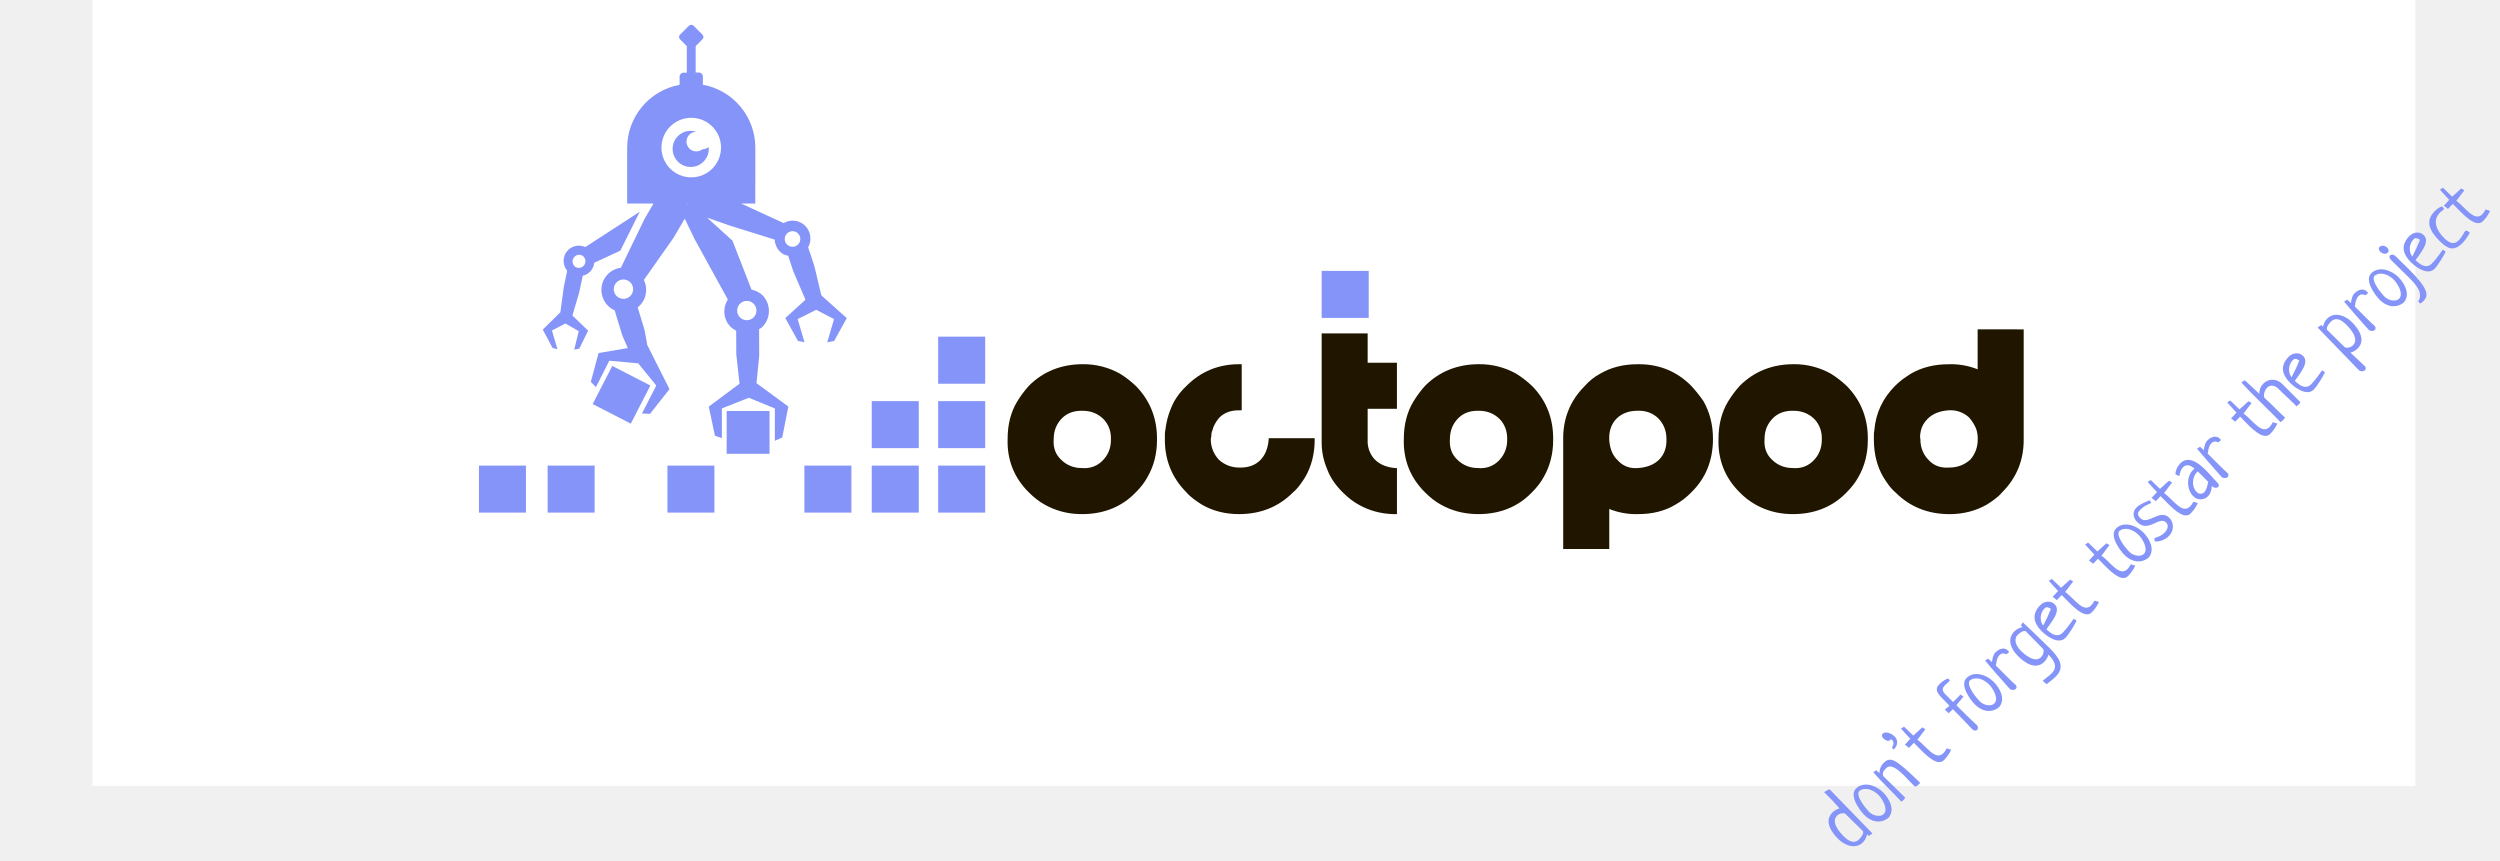
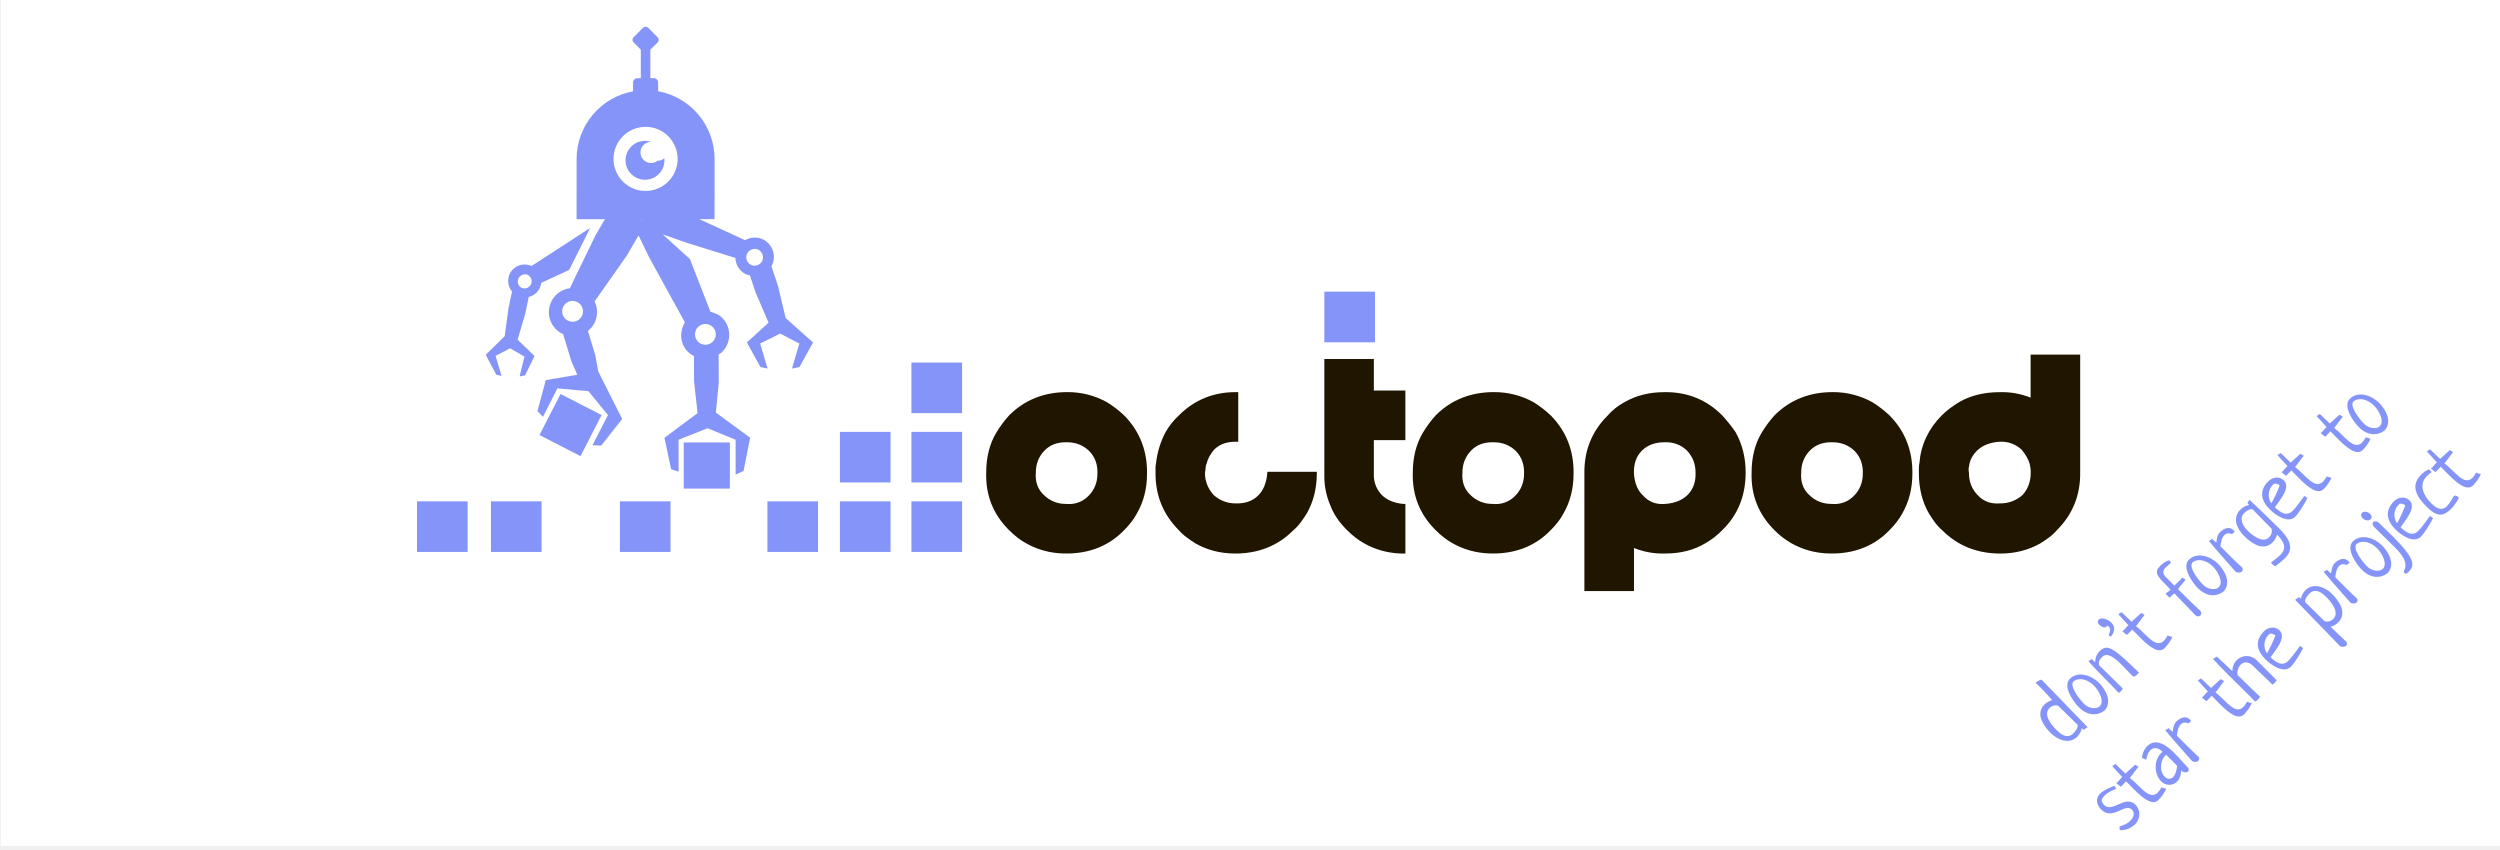
- <svg xmlns="http://www.w3.org/2000/svg" width="159.167" height="54.762" viewBox="-15.887 0 159.167 54.762">
+ <svg xmlns="http://www.w3.org/2000/svg" width="147.833" height="50.262" viewBox="-10.053 0 147.833 50.262">
  <path fill="#FFF" d="M-10-.183h147.892v50.215H-10V-.183z" />
  <path fill="#8594F8" d="M21.214 17.557a.953.953 0 0 0 .734-.828l1.659-.771 1.238-2.479-3.467 2.25a.976.976 0 0 0-1.263.412.98.98 0 0 0 .108 1.095l-.213 1.025-.219 1.618-1.121 1.104.624 1.172.311.076-.353-1.188.858-.447.85.49-.289 1.174.323-.062.562-1.145-1-.965.436-1.483.222-1.048zm-.455-.554a.425.425 0 0 1 .406-.744c.206.114.28.371.169.577a.423.423 0 0 1-.575.167z" />
  <path fill="#8594F8" d="M36.404 18.802l-.447-1.879-.394-1.178.005-.006c.305-.557.1-1.254-.456-1.559a1.127 1.127 0 0 0-1.104.024l-2.715-1.247h.907v-1.384h.003V9.399a4.074 4.074 0 0 0-3.34-4.005v-.516a.256.256 0 0 0-.256-.258h-.203V2.936l.432-.431a.212.212 0 0 0 0-.3l-.562-.564a.214.214 0 0 0-.302 0l-.562.565a.208.208 0 0 0 0 .3l.43.431v1.688h-.201a.257.257 0 0 0-.258.257V5.4a4.077 4.077 0 0 0-3.338 4.004v2.15h-.001v1.406h1.677l-.565.969-1.511 3.115a1.412 1.412 0 0 0-1.065.727 1.43 1.43 0 0 0 .566 1.938c.032.018.065.026.1.041l.486 1.6.354.811-1.863.316-.492 1.832.324.34.853-1.684 1.84.168 1.15 1.412-.912 1.782.513.023 1.24-1.576-1.415-2.809-.172-.957-.437-1.437a1.425 1.425 0 0 0 .392-1.747l1.898-2.697.706-1.206.617 1.282 2.123 3.862c-.326.525-.303 1.215.135 1.695.116.129.255.219.399.295l.007 1.5.206 1.877-1.958 1.455.393 1.855.442.154v-1.893l1.713-.679 1.66.679v2.061l.469-.211.39-1.967-2.029-1.49.174-1.748-.008-1.695c.052-.034.11-.051.158-.094a1.43 1.43 0 0 0 .1-2.016c-.203-.225-.467-.342-.741-.405l-1.214-3.117-1.614-1.464 1.442.504 2.859.891c.022.382.216.746.575.941.091.05.188.065.283.089l.341 1.019.764 1.782-1.283 1.168.804 1.455.418.088-.435-1.48 1.183-.59 1.132.59-.434 1.48.442-.088.802-1.453-1.62-1.451zm-12.057-.096a.617.617 0 1 1-.245-.837c.3.164.408.538.245.837zm6.899.611a.614.614 0 0 1 .87.043.615.615 0 1 1-.87-.043zm-3.372-6.335l-.038-.021h.086l-.048.021zm.248-1.69a1.896 1.896 0 1 1 0-3.792 1.896 1.896 0 0 1 0 3.792zm6.885 4.16a.493.493 0 0 1-.672.198.493.493 0 0 1-.198-.673.498.498 0 0 1 .674-.198c.24.133.326.434.196.673z" />
  <path fill="#8594F8" d="M28.832 9.506a.625.625 0 1 1-.387-1.116 1.14 1.14 0 0 0-.358-.062 1.151 1.151 0 1 0 1.152 1.151c0-.04-.008-.078-.013-.117a.615.615 0 0 1-.394.144zM14.606 29.644h2.992v2.992h-2.992v-2.992zm25.008 0h2.993v2.992h-2.993v-2.992zm-4.288 0h2.993v2.992h-2.993v-2.992zm8.516 0h2.995v2.992h-2.995v-2.992zm-4.228-4.107h2.993v2.994h-2.993v-2.994zm4.228 0h2.995v2.994h-2.995v-2.994zm0-4.101h2.995v2.994h-2.995v-2.994zm-17.237 8.208h2.992v2.992h-2.992v-2.992zm-2.331-2.672l-2.427-1.247 1.247-2.427 2.426 1.246-1.246 2.428zm6.104-.807h2.729v2.729h-2.729v-2.729zm-11.399 3.479h2.992v2.992h-2.992v-2.992z" />
  <path fill="#201600" d="M55.412 23.787a4.766 4.766 0 0 0-2.358-.6c-1.363 0-2.517.459-3.427 1.367a6.587 6.587 0 0 0-.762 1.024c-.397.66-.6 1.455-.6 2.358-.044 1.326.404 2.467 1.333 3.395.347.348.692.615 1.029.797a4.68 4.68 0 0 0 2.196.6h.396c1.28-.045 2.354-.504 3.189-1.365.328-.322.586-.662.765-.996.398-.686.602-1.479.602-2.355.021-1.349-.43-2.499-1.334-3.428a6.204 6.204 0 0 0-1.029-.797zm-.57 4.222c0 .52-.18.965-.533 1.318a1.583 1.583 0 0 1-1.151.479c-.054 0-.108-.002-.171-.008a1.81 1.81 0 0 1-1.319-.533c-.358-.338-.512-.77-.469-1.32 0-.521.179-.965.532-1.322.314-.312.728-.47 1.224-.47h.1c.52 0 .965.183 1.317.533.332.351.492.798.47 1.323zm10.044-.037c-.043.564-.224 1.012-.536 1.326-.312.311-.732.471-1.254.471-.03 0-.062 0-.099-.002-.479 0-.914-.168-1.286-.498-.354-.396-.523-.854-.508-1.338.023-.094.037-.189.037-.283a.6.6 0 0 1 .062-.245c.062-.27.212-.545.438-.812.336-.336.775-.484 1.351-.469l.078.002V23.19l-.166-.002c-1.305 0-2.427.459-3.331 1.363a4.183 4.183 0 0 0-.8 1 5.128 5.128 0 0 0-.563 1.819 1.53 1.53 0 0 0-.032.291v.246c-.022 1.346.435 2.494 1.357 3.424.159.18.323.328.487.447.157.119.329.234.513.352.688.396 1.479.602 2.362.602 1.362 0 2.516-.459 3.417-1.363.178-.15.328-.314.453-.484.123-.166.24-.34.35-.516.396-.686.599-1.488.599-2.393V27.9h-2.924l-.005.072zm6.306-6.745h-2.933v6.946c0 .598.123 1.18.362 1.727.178.486.502.971.968 1.436.352.352.698.617 1.032.797.66.375 1.396.576 2.194.6h.238V29.8h-.103c-.547-.043-.981-.223-1.293-.531a1.682 1.682 0 0 1-.47-1.096v-2.148h1.864v-2.93h-1.864v-1.867l.005-.001zm9.446 2.56a4.772 4.772 0 0 0-2.359-.6c-1.365 0-2.518.459-3.428 1.367a6.572 6.572 0 0 0-.759 1.024c-.397.662-.602 1.457-.602 2.36-.043 1.324.405 2.465 1.332 3.393.348.35.693.617 1.028.797.663.375 1.4.576 2.197.6h.396c1.279-.045 2.354-.504 3.189-1.365.333-.33.59-.666.767-.996.396-.686.599-1.479.599-2.355.021-1.346-.424-2.499-1.332-3.428a6.24 6.24 0 0 0-1.028-.797zm-.568 4.222c0 .518-.18.963-.531 1.318a1.598 1.598 0 0 1-1.324.471 1.82 1.82 0 0 1-1.321-.533c-.357-.338-.511-.771-.469-1.32 0-.52.181-.965.532-1.322.32-.316.722-.47 1.227-.47h.099c.521 0 .965.183 1.318.533.329.351.486.798.469 1.323zm11.707-3.456c-.902-.906-2.023-1.365-3.328-1.365l-.093.002c-.881 0-1.676.199-2.358.596a3.568 3.568 0 0 0-1 .802c-.928.928-1.385 2.08-1.361 3.423v6.941h2.933v-2.547a4.54 4.54 0 0 0 1.703.328l.149-.002c.902 0 1.699-.203 2.357-.6a4.455 4.455 0 0 0 1.029-.799c.905-.885 1.365-2.023 1.365-3.393 0-.88-.201-1.685-.604-2.397a8.91 8.91 0 0 0-.792-.989zm-1.567 3.394c.021.549-.135.982-.471 1.32-.312.311-.756.49-1.324.531-.539.049-.981-.123-1.317-.504-.312-.289-.491-.727-.53-1.287-.022-.572.132-1.015.466-1.355.336-.332.781-.5 1.328-.5l.09-.002c.479 0 .894.158 1.226.471.354.358.532.802.532 1.326zm10.461-4.16a4.766 4.766 0 0 0-2.358-.6c-1.363 0-2.517.459-3.427 1.367a6.714 6.714 0 0 0-.762 1.024c-.397.664-.6 1.46-.6 2.358-.043 1.326.403 2.465 1.332 3.395a4.5 4.5 0 0 0 1.028.797 4.702 4.702 0 0 0 2.195.6h.399c1.278-.045 2.354-.504 3.189-1.365.328-.328.588-.664.766-.996.396-.686.599-1.479.599-2.355.022-1.346-.425-2.499-1.332-3.428a6.29 6.29 0 0 0-1.029-.797zm-.57 4.222c0 .52-.181.967-.533 1.318a1.581 1.581 0 0 1-1.15.479c-.053 0-.107-.002-.17-.008-.521 0-.965-.182-1.32-.533-.358-.336-.514-.77-.471-1.32 0-.529.176-.959.535-1.322.313-.312.726-.47 1.224-.47h.099c.521 0 .968.183 1.319.533.33.351.488.798.467 1.323zm9.922-7.041v2.545a4.546 4.546 0 0 0-1.855-.322c-.9 0-1.707.199-2.396.601-.161.104-.33.215-.515.348a4.533 4.533 0 0 0-.48.416c-.796.797-1.242 1.748-1.328 2.818a1.628 1.628 0 0 0-.033.31v.295c0 .902.201 1.709.6 2.393.104.17.217.338.349.518.121.166.272.33.446.479.908.906 2.06 1.365 3.425 1.365.858 0 1.652-.201 2.359-.6.181-.111.354-.23.514-.35.166-.121.331-.271.481-.447.928-.928 1.387-2.08 1.365-3.424V20.97l-2.932-.002zm-.467 8.295a1.943 1.943 0 0 1-1.33.504c-.548.043-.978-.111-1.314-.469-.354-.355-.533-.799-.535-1.336a.863.863 0 0 1-.016-.271 4.32 4.32 0 0 1 .049-.286c.062-.268.209-.521.438-.75.312-.312.762-.491 1.324-.532a1.733 1.733 0 0 1 1.316.465c.229.27.391.547.475.817.017.073.035.159.047.239s.019.17.019.27c.011.525-.147.978-.473 1.349z" />
  <path fill="#8594F8" d="M68.259 17.246h2.995v2.995h-2.995v-2.995z" />
  <g>
-     <path fill="#8594F8" d="M103.095 53.224a1.802 1.802 0 0 0-.11-.104 1.03 1.03 0 0 1-.27.514c-.46.46-1.157.194-1.57-.219-.406-.406-.927-1.128-.37-1.685.126-.126.29-.22.456-.263a14.556 14.556 0 0 0-.981-1.031c.11-.075.201-.137.348-.184l2.728 2.813-.231.159zm-1.512-1.426a.506.506 0 0 0-.511.136c-.392.392.115 1 .417 1.302.276.276.65.541.998.193.162-.162.295-.389.237-.511l-1.141-1.12zm.693-1.591c.481-.481 1.274-.212 1.724.237.385.385.799 1.1.342 1.627-.504.389-1.089.263-1.523-.172-.321-.319-.99-1.245-.543-1.692zm.847 1.489c.255.255.718.337.923.132.306-.306-.086-.963-.33-1.207-.363-.363-.873-.535-1.236-.252-.24.306.424 1.107.643 1.327zm2.283-.92a.372.372 0 0 1-.097.155.755.755 0 0 1-.144.108c-.532-.583-1.275-1.275-1.79-1.876l.194-.122.208.187a.848.848 0 0 1 .23-.625c.445-.445.704-.382 2.357 1.236a.421.421 0 0 1-.072.086.73.73 0 0 1-.23.164 1.14 1.14 0 0 1-.201-.172c-.144-.144-.33-.352-.524-.546-.392-.392-.845-.751-1.132-.47-.236.236-.226.312-.204.499l1.405 1.376zm-.834-3.16c.108-.224.126-.378.015-.489-.025-.025-.062-.046-.098-.068-.021.029-.039.055-.061.076-.101.101-.324-.037-.406-.119-.097-.097-.126-.22-.047-.299.197-.197.586-.004.759.169.209.209.247.515-.047.838l-.115-.108zm2.126-1.185c-.18.209-.331.452-.511.661.589.438 1.153 1.362 1.653.862a1.21 1.21 0 0 0 .215-.309c.087.028.147.054.284.089-.107.23-.27.471-.46.661-.366.366-.956-.136-1.445-.625-.176-.176-.337-.345-.47-.478-.058.071-.248.256-.31.323-.111-.09-.19-.147-.269-.22a.373.373 0 0 0 .086-.07c.065-.065.126-.147.198-.22.025-.025.053-.047.071-.065-.188-.201-.417-.444-.597-.653l.194-.122c.193.18.395.381.589.567.198-.169.377-.355.575-.524l.197.123zm2.422-2.086c-.132.185-.318.371-.448.558.405.405.901.901 1.329 1.286.065.122.051.223-.003.276-.062.062-.176.068-.277.004-.259-.259-.809-.859-1.269-1.319l-.279.26a3.577 3.577 0 0 1-.241-.233c.083-.062.215-.174.299-.234-.101-.122-.208-.229-.31-.331-.478-.478-.672-.715-.31-1.077.158-.158.382-.302.543-.342l.104.147c-.104.097-.216.187-.302.272-.169.169-.244.338.012.594.101.101.157.151.207.201.068.068.13.13.28.286.107-.107.216-.2.31-.294.061-.061.111-.117.161-.183l.194.129zm.195-1.177c.481-.481 1.275-.213 1.725.236.385.385.798 1.101.341 1.628-.503.388-1.089.263-1.523-.172-.321-.319-.989-1.246-.543-1.692zm.848 1.488c.255.255.718.337.922.133.306-.306-.086-.963-.33-1.207-.363-.363-.873-.535-1.236-.252-.239.305.425 1.106.644 1.326zm1.702-3.002c-.205-.09-.346-.051-.446.05-.165.165-.2.417-.236.668-.001.007 1.211 1.219 1.285 1.258.055.104.037.18-.014.23-.082.082-.252.092-.37.017-.503-.567-1.104-1.238-1.584-1.82l.193-.123.244.223c.019-.19.064-.467.219-.621.234-.234.562-.353.799-.115.024.024.054.054.074.09l-.164.143zm1.033-2.034c.047.047.104.104.169.161.262.248.646.604 1.024.981.161.161.345.331.517.503.561.561 1.024 1.175.402 1.797-.18.18-.388.337-.589.495-.083-.067-.129-.086-.176-.133-.021-.021-.051-.051-.071-.093.193-.158.398-.299.553-.453.283-.283.377-.613-.194-1.2-.044.165-.137.33-.263.456-.546.546-1.229.086-1.688-.374s-.7-1.081-.216-1.565c.122-.122.292-.22.514-.27a1.2 1.2 0 0 0-.104-.111l.122-.194zm.183.565c-.122-.058-.349.075-.511.237-.266.266-.115.689.194.999.272.272.905.812 1.301.416.137-.137.193-.338.137-.51l-1.121-1.142zm3.242-.672c-.114.261-.507.896-.715 1.104-.428.428-1.16-.082-1.505-.427-.511-.511-.669-1.085-.083-1.671.237-.237.644-.312.912-.043.435.435-.269 1.188-.531 1.588.302.28.683.575 1.05.208.287-.287.643-.83.687-.88l.185.121zm-1.634-.75c-.172-.107-.29-.147-.409-.028-.28.28-.334.766-.083 1.095a9.16 9.16 0 0 0 .492-1.067zm1.419-1.741c-.18.209-.331.452-.511.661.589.438 1.153 1.362 1.653.862a1.21 1.21 0 0 0 .215-.309c.087.028.147.054.283.09-.106.229-.269.47-.459.66-.367.367-.956-.136-1.445-.625-.176-.176-.337-.345-.47-.478-.058.071-.248.256-.31.323-.111-.09-.19-.147-.27-.219a.387.387 0 0 0 .087-.071c.064-.064.126-.147.198-.22.024-.024.053-.047.07-.064-.187-.202-.416-.445-.596-.654l.194-.122c.193.18.395.381.589.567.197-.168.377-.355.575-.524l.197.123zm2.311-2.312c-.18.209-.331.452-.511.661.589.438 1.153 1.362 1.653.862a1.21 1.21 0 0 0 .215-.309c.087.028.147.054.284.089-.107.23-.27.471-.46.661-.366.366-.956-.136-1.445-.625-.176-.176-.337-.345-.47-.478-.058.071-.247.255-.31.323-.111-.09-.19-.147-.269-.22a.377.377 0 0 0 .087-.071c.064-.064.125-.146.197-.219.025-.025.053-.047.071-.065a26.387 26.387 0 0 1-.597-.653l.194-.122c.193.18.395.381.589.567.198-.169.377-.355.575-.524l.197.123zm.416-1.062c.481-.481 1.274-.212 1.724.237.385.385.799 1.1.342 1.627-.503.388-1.089.263-1.523-.172-.32-.319-.988-1.247-.543-1.692zm.848 1.488c.255.255.718.337.923.132.306-.306-.086-.963-.33-1.207-.363-.363-.873-.535-1.236-.252-.241.306.423 1.107.643 1.327zm1.4-3.111c-.23.094-.486.205-.669.388-.209.209-.266.346-.036.575.485.485 1.244-.625 1.848-.021.283.283.337.79-.025 1.16-.27.27-.637.371-.91.342l-.007-.208c.284-.118.42-.127.639-.346.216-.216.277-.471.095-.653-.432-.432-1.128.683-1.829-.019-.262-.262-.348-.635-.057-.926.23-.23.606-.364.847-.468l.104.176zm1.321-1.299c-.179.208-.331.452-.51.66.589.438 1.153 1.362 1.652.863.079-.079.147-.177.216-.31.086.029.147.054.283.09-.107.23-.27.471-.46.661-.366.366-.955-.137-1.444-.626-.176-.176-.337-.345-.47-.478-.059.072-.248.256-.31.323-.111-.09-.19-.147-.27-.219a.387.387 0 0 0 .087-.071c.064-.064.126-.147.197-.219.025-.025.054-.048.071-.065-.187-.202-.416-.445-.596-.654l.194-.122c.193.18.395.381.589.567.197-.168.377-.355.575-.524l.196.124zm.213-.525c0-.244.126-.521.31-.704.521-.521 1.186 0 1.617.432.276.276.521.579.793.852.058.101.048.177.001.224-.078.078-.27.066-.373-.037-.012-.012-.025-.025-.033-.039-.004.262-.09.514-.251.675a.655.655 0 0 1-.924-.004c-.435-.435-.452-1.249-.021-1.681.028-.028.06-.054.097-.083-.213-.184-.486-.334-.734-.086-.122.122-.197.32-.233.563l-.249-.112zm1.714.097c-.1-.1-.204-.196-.301-.287l-.029.029c-.312.32-.388.927-.028 1.286a.328.328 0 0 0 .478.011c.151-.151.208-.446.248-.658-.119-.124-.242-.255-.368-.381zm1.024-2.135c-.204-.091-.345-.052-.445.049-.166.166-.201.418-.237.669-.001.007 1.211 1.219 1.286 1.257.054.104.036.181-.014.23-.083.083-.253.093-.371.018-.503-.567-1.103-1.239-1.584-1.82l.193-.123.244.223c.019-.19.065-.468.22-.622.233-.233.561-.352.798-.114.024.024.054.054.075.089l-.165.144zm2.11-2.499c-.179.208-.331.452-.51.66.589.438 1.153 1.362 1.652.863.079-.079.147-.177.216-.31.086.029.147.054.283.09-.107.23-.27.471-.46.661-.366.366-.955-.137-1.444-.626-.176-.176-.337-.345-.47-.478-.059.072-.248.256-.31.323-.111-.09-.19-.147-.27-.219a.387.387 0 0 0 .087-.071c.064-.064.126-.147.197-.219.025-.025.054-.048.071-.065-.187-.202-.416-.445-.596-.654l.194-.122c.193.18.395.381.589.567.197-.168.377-.355.575-.524l.196.124zm-.429-1.454c.284.247.644.614.924.865a.87.87 0 0 1 .251-.653c.302-.302.816-.363 1.208.028l1.153 1.153a.43.43 0 0 1-.098.141.898.898 0 0 1-.154.125c-.058-.058-.111-.119-.168-.176-.307-.307-.638-.593-1.055-1.01-.275-.197-.499-.147-.646 0a.736.736 0 0 0-.186.625c.441.398.897.884 1.332 1.283a1.12 1.12 0 0 1-.129.158.623.623 0 0 1-.169.126c-.165-.181-.348-.363-.535-.551-.636-.636-1.354-1.312-1.955-1.977l.227-.137zm5.1-.51c-.113.26-.506.895-.714 1.103-.428.428-1.16-.082-1.505-.427-.511-.511-.669-1.085-.083-1.671.237-.237.644-.312.912-.043.435.435-.27 1.189-.531 1.588.302.28.683.575 1.049.209.288-.288.643-.83.687-.88l.185.121zm-1.634-.751c-.172-.107-.291-.146-.409-.028-.28.28-.334.766-.084 1.096.148-.27.389-.77.493-1.068zm1.396-2.256c.036.036.072.072.111.104.051-.222.147-.392.27-.514.46-.46 1.157-.193 1.57.22.406.406.927 1.127.369 1.685a1.041 1.041 0 0 1-.456.263c.31.294.622.593.938.888.053.104.036.179-.015.229-.083.083-.252.094-.37.019l-2.647-2.734.23-.16zm1.512 1.426a.512.512 0 0 0 .511-.138c.392-.392-.115-.998-.417-1.3-.277-.277-.65-.543-.999-.194-.162.162-.295.389-.237.511l1.142 1.121zm1.311-3.322c-.205-.09-.346-.051-.446.05-.165.165-.2.418-.236.669-.001.006 1.211 1.218 1.285 1.257.055.104.037.181-.014.23-.082.083-.252.093-.37.018-.503-.567-1.104-1.239-1.584-1.821l.193-.123.244.223c.019-.189.064-.467.219-.621.233-.233.562-.352.799-.114.024.024.054.054.074.089l-.164.143zm.361-1.396c.481-.481 1.275-.213 1.725.236.385.385.798 1.101.341 1.628-.503.388-1.088.263-1.522-.172-.32-.319-.989-1.247-.544-1.692zm.849 1.487c.255.255.718.337.922.133.306-.306-.086-.963-.33-1.207-.363-.363-.873-.535-1.236-.252-.24.306.424 1.106.644 1.326zm.17-3.117c.097.097.122.222.036.309-.137.136-.349.075-.48-.057-.098-.098-.127-.22-.048-.299.132-.133.359-.086.492.047zm1.972 3.424c.345-.539-.136-1.07-.563-1.498-.291-.291-.59-.575-1.19-1.168-.097-.118-.093-.216-.039-.27.068-.068.215-.072.339.037.193.193.394.387.609.603.036.036.108.101.205.197 1.333 1.333 1.322 1.725.945 2.103a.655.655 0 0 1-.177.125l-.129-.129zm1.75-3.18c-.114.26-.507.895-.715 1.104-.428.427-1.16-.083-1.505-.428-.511-.511-.669-1.085-.083-1.671.237-.237.644-.312.912-.043.435.435-.27 1.189-.531 1.588.302.28.683.575 1.049.209.288-.287.644-.83.687-.88l.186.121zm-1.635-.751c-.172-.107-.291-.146-.409-.028-.28.28-.334.766-.083 1.096.147-.27.387-.77.492-1.068zm1.54-1.956a2.417 2.417 0 0 0-.272.229c-.514.515-.184 1.168.255 1.606.262.262.601.5.927.173.108-.108.215-.26.33-.453a.511.511 0 0 1 .091-.147c.058-.058.129-.043.298.097-.111.22-.277.471-.475.668-.535.536-.924.385-1.448-.14-.604-.604-.959-1.246-.315-1.89.151-.15.326-.277.479-.312l.13.169zm1.282-1.188c-.18.208-.331.452-.511.66.589.438 1.153 1.362 1.653.863.079-.079.146-.177.215-.31.087.029.147.054.284.09-.107.23-.27.471-.46.661-.367.366-.956-.137-1.445-.626-.176-.176-.337-.345-.47-.478-.058.072-.248.256-.31.323-.111-.09-.19-.147-.27-.219a.387.387 0 0 0 .087-.071c.065-.064.126-.147.198-.22.025-.024.053-.047.071-.064-.188-.202-.417-.445-.597-.654l.194-.122c.193.18.395.381.589.567.198-.168.377-.355.575-.524l.197.124z" />
+     <path fill="#8594F8" d="M113.161 43.157a1.802 1.802 0 0 0-.11-.104 1.03 1.03 0 0 1-.27.514c-.46.46-1.157.194-1.57-.219-.406-.406-.927-1.128-.37-1.685.126-.126.291-.221.456-.263a13.784 13.784 0 0 0-.981-1.031c.111-.076.201-.137.348-.184l2.728 2.813-.231.159zm-1.511-1.425a.506.506 0 0 0-.511.136c-.392.392.116.999.418 1.301.276.276.649.542.998.193.161-.161.294-.388.236-.51l-1.141-1.12zm.692-1.591c.481-.481 1.274-.212 1.724.237.385.385.799 1.1.342 1.627-.503.388-1.089.263-1.523-.172-.32-.319-.988-1.247-.543-1.692zm.848 1.488c.255.255.718.337.923.132.306-.306-.086-.963-.33-1.207-.363-.363-.873-.535-1.236-.252-.241.307.423 1.107.643 1.327zm2.283-.92a.372.372 0 0 1-.097.155.767.767 0 0 1-.144.108c-.532-.583-1.275-1.275-1.79-1.876l.194-.122.208.187a.85.85 0 0 1 .23-.625c.445-.445.704-.382 2.357 1.236a.416.416 0 0 1-.072.086.734.734 0 0 1-.23.164 1.14 1.14 0 0 1-.201-.172c-.144-.144-.33-.352-.524-.546-.392-.392-.845-.751-1.131-.471-.237.237-.227.312-.205.5l1.405 1.376zm-.835-3.159c.108-.224.126-.378.015-.489a.47.47 0 0 0-.098-.068c-.021.028-.039.055-.061.076-.101.101-.324-.037-.406-.119-.097-.097-.126-.22-.047-.299.197-.197.586-.004.759.169.209.209.248.514-.047.838l-.115-.108zm2.127-1.185c-.18.209-.331.452-.511.661.59.438 1.154 1.361 1.653.862.079-.079.147-.177.216-.31.086.029.146.055.283.09-.107.23-.27.471-.46.661-.366.366-.955-.137-1.444-.626-.176-.176-.338-.344-.471-.477-.058.071-.247.255-.31.323-.111-.09-.19-.147-.269-.22a.377.377 0 0 0 .087-.071c.064-.064.125-.146.197-.219.025-.025.054-.048.071-.065a26.387 26.387 0 0 1-.597-.653l.194-.122c.194.179.396.38.589.567.198-.169.378-.356.575-.524l.197.123zm2.422-2.086c-.131.184-.318.371-.448.558.405.405.901.901 1.329 1.286.065.122.051.223-.003.276-.062.062-.176.068-.277.004-.259-.259-.809-.859-1.269-1.319l-.279.26c-.039-.033-.075-.069-.24-.234.082-.061.214-.173.298-.233-.101-.122-.208-.229-.31-.331-.478-.478-.672-.715-.309-1.078.157-.157.381-.301.542-.341l.104.147c-.104.097-.216.187-.302.272-.169.169-.244.338.012.594.101.101.157.151.207.201.068.068.13.13.28.286.107-.107.216-.2.31-.294.061-.061.111-.117.161-.183l.194.129zm.194-1.177c.481-.481 1.275-.213 1.725.236.385.385.798 1.101.341 1.628-.503.388-1.088.262-1.522-.173-.32-.319-.989-1.246-.544-1.691zm.849 1.487c.255.255.718.337.923.132.305-.305-.087-.962-.331-1.206-.363-.363-.873-.535-1.236-.252-.24.306.424 1.106.644 1.326zm1.701-3.002c-.205-.09-.346-.051-.446.05-.165.165-.2.417-.236.668-.001.007 1.211 1.219 1.286 1.257.054.104.036.181-.015.231-.082.082-.252.092-.37.017-.503-.567-1.103-1.239-1.584-1.82l.193-.123.244.223c.019-.19.064-.467.22-.622.233-.233.561-.352.798-.114.024.024.054.054.074.09l-.164.143zm1.033-2.033c.047.047.104.104.169.161.262.248.646.604 1.024.981.161.161.345.331.517.503.561.561 1.024 1.175.402 1.797-.18.18-.388.337-.589.495-.082-.068-.129-.086-.176-.133-.021-.021-.051-.051-.071-.093.193-.158.398-.299.553-.453.284-.284.378-.614-.194-1.2-.044.165-.137.33-.263.456-.546.546-1.229.086-1.688-.374s-.7-1.081-.216-1.565a1.04 1.04 0 0 1 .515-.271c-.032-.038-.068-.074-.104-.11l.121-.194zm.184.564c-.122-.058-.349.075-.511.237-.266.266-.115.689.194.999.272.272.905.812 1.301.416.137-.137.193-.338.137-.51l-1.121-1.142zm3.242-.671c-.113.26-.507.896-.715 1.104-.428.428-1.16-.082-1.505-.427-.511-.511-.668-1.086-.083-1.671.237-.237.645-.312.913-.044.435.435-.27 1.189-.532 1.589.302.28.683.575 1.05.208.287-.287.643-.83.687-.88l.185.121zm-1.635-.75c-.172-.107-.29-.147-.409-.028-.28.28-.334.766-.083 1.095.147-.27.388-.77.492-1.067zm1.419-1.742c-.18.209-.331.452-.511.661.589.438 1.153 1.362 1.653.862a1.21 1.21 0 0 0 .215-.309c.087.028.147.054.284.089-.107.23-.27.471-.46.661-.367.367-.956-.136-1.445-.625-.176-.176-.337-.345-.47-.478-.058.071-.248.256-.31.323-.111-.09-.19-.147-.27-.219a.387.387 0 0 0 .087-.071c.065-.065.126-.147.198-.22.025-.025.053-.047.071-.065-.188-.201-.417-.444-.597-.653l.194-.122c.193.18.395.381.589.567.198-.169.377-.355.575-.524l.197.123zm2.312-2.311c-.18.209-.331.452-.511.661.59.438 1.154 1.361 1.653.862.079-.079.147-.177.216-.31.086.029.146.055.283.09-.107.23-.27.471-.46.661-.366.366-.955-.137-1.444-.626-.176-.176-.338-.344-.471-.477-.058.071-.247.255-.309.322-.112-.089-.191-.146-.27-.219a.382.382 0 0 0 .087-.071c.064-.064.126-.147.197-.219.025-.025.054-.048.071-.065a26.387 26.387 0 0 1-.597-.653l.194-.122c.194.179.396.38.589.567.198-.169.378-.356.575-.524l.197.123zm.416-1.063c.481-.481 1.275-.213 1.725.236.385.385.798 1.101.341 1.628-.503.388-1.089.263-1.523-.172-.321-.319-.989-1.246-.543-1.692zm.848 1.488c.255.255.718.337.922.133.306-.306-.086-.963-.33-1.207-.363-.363-.873-.535-1.236-.252-.241.306.425 1.106.644 1.326zm-14.67 21.572c-.23.094-.484.205-.668.389-.208.208-.266.346-.036.575.485.485 1.243-.626 1.847-.022.284.284.338.791-.024 1.161-.27.27-.636.37-.909.341l-.007-.208c.284-.118.419-.126.639-.346.216-.216.277-.471.095-.653-.432-.432-1.129.684-1.83-.018-.262-.262-.348-.637-.057-.928.229-.229.606-.362.848-.467l.102.176zm1.323-1.299c-.18.209-.331.452-.511.661.589.438 1.152 1.361 1.652.861.079-.079.147-.175.216-.308.087.028.147.054.284.089-.107.23-.27.471-.46.661-.367.367-.956-.136-1.445-.625-.176-.176-.337-.345-.47-.478-.058.071-.248.256-.31.323-.111-.09-.19-.147-.27-.219a.387.387 0 0 0 .087-.071c.065-.065.125-.148.197-.221.025-.025.054-.046.072-.064-.188-.201-.417-.444-.597-.653l.194-.122c.193.18.395.381.589.567.198-.169.377-.355.575-.524l.197.123zm.213-.524c0-.244.126-.521.309-.703.521-.521 1.186 0 1.617.432.276.276.521.578.794.851.058.101.047.176 0 .223-.079.079-.27.068-.374-.036-.011-.011-.024-.024-.031-.039-.005.263-.09.514-.252.676a.656.656 0 0 1-.924-.004c-.435-.435-.453-1.25-.021-1.682.028-.028.062-.054.098-.082-.213-.184-.485-.335-.733-.087-.122.122-.198.319-.234.564l-.249-.113zm1.713.097c-.1-.1-.203-.197-.301-.287l-.028.028c-.312.32-.389.928-.029 1.287a.328.328 0 0 0 .478.011c.151-.151.208-.446.248-.658a18.576 18.576 0 0 0-.368-.381zm1.024-2.136c-.204-.089-.345-.05-.445.051-.165.165-.2.417-.237.669 0 .006 1.212 1.218 1.286 1.257.054.104.037.18-.014.23-.083.083-.253.093-.371.018-.502-.568-1.103-1.239-1.583-1.821l.193-.123.244.223c.018-.189.064-.467.219-.621.233-.233.561-.352.798-.114.024.024.054.054.075.089l-.165.142zm2.111-2.498c-.18.209-.331.452-.511.661.589.438 1.152 1.361 1.652.861.079-.079.147-.175.216-.308.087.028.147.054.284.089-.107.23-.27.471-.46.661-.366.366-.956-.136-1.445-.625-.176-.176-.337-.345-.47-.478-.058.071-.247.255-.31.323-.111-.09-.19-.147-.269-.22a.373.373 0 0 0 .086-.07c.065-.065.125-.148.197-.221.025-.025.054-.046.072-.064a26.387 26.387 0 0 1-.597-.653l.194-.122c.193.18.395.381.589.567.198-.169.377-.355.575-.524l.197.123zm-.429-1.455c.283.248.643.613.923.866a.873.873 0 0 1 .252-.654c.302-.302.815-.362 1.207.029l1.153 1.153a.454.454 0 0 1-.097.14 1.01 1.01 0 0 1-.155.126c-.058-.058-.111-.119-.168-.176-.307-.307-.637-.594-1.054-1.011-.276-.196-.499-.147-.646 0a.741.741 0 0 0-.188.625c.442.399.898.885 1.334 1.283a1.28 1.28 0 0 1-.129.158.65.65 0 0 1-.169.126c-.166-.18-.35-.363-.536-.55-.636-.636-1.354-1.312-1.955-1.977l.228-.138zm5.1-.509c-.113.26-.507.896-.715 1.104-.428.428-1.16-.082-1.505-.427-.511-.511-.668-1.086-.083-1.671.237-.237.645-.312.913-.044.435.435-.27 1.189-.532 1.589.302.28.683.575 1.05.208.287-.287.643-.83.687-.88l.185.121zm-1.635-.75c-.172-.107-.29-.147-.409-.028-.28.28-.334.766-.083 1.095.148-.269.388-.769.492-1.067zm1.397-2.258c.036.036.072.072.11.104a1.03 1.03 0 0 1 .27-.514c.46-.46 1.157-.194 1.57.219.406.406.927 1.128.37 1.685a1.037 1.037 0 0 1-.456.263c.309.295.622.593.938.888.053.104.035.18-.015.229-.083.083-.252.094-.37.019l-2.648-2.734.231-.159zm1.512 1.427a.51.51 0 0 0 .51-.137c.392-.392-.115-.998-.417-1.3-.277-.277-.65-.543-.999-.194-.161.161-.294.388-.236.51l1.142 1.121zm1.309-3.323c-.203-.09-.344-.051-.444.05-.166.166-.201.418-.237.669-.001.007 1.211 1.219 1.286 1.257.054.104.036.181-.014.23-.083.083-.253.093-.371.018-.503-.567-1.103-1.239-1.584-1.82l.193-.123.244.223c.019-.19.065-.468.22-.622.233-.233.561-.352.798-.114.024.024.054.054.075.089l-.166.143zm.363-1.396c.481-.481 1.274-.212 1.724.237.385.385.798 1.099.342 1.627-.504.389-1.089.263-1.523-.172-.32-.319-.989-1.246-.543-1.692zm.848 1.488c.254.254.718.337.923.132.306-.306-.086-.963-.33-1.207-.363-.363-.873-.535-1.236-.252-.242.306.423 1.107.643 1.327zm.171-3.118c.097.097.121.223.035.309-.137.137-.349.075-.48-.057-.098-.098-.126-.22-.047-.299.132-.133.359-.086.492.047zm1.973 3.424c.344-.539-.137-1.07-.564-1.498-.291-.291-.589-.575-1.189-1.168-.097-.118-.094-.215-.039-.27.068-.068.215-.072.337.036.194.194.396.388.611.604.036.036.108.101.204.198 1.334 1.332 1.322 1.725.945 2.102a.643.643 0 0 1-.176.125l-.129-.129zm1.748-3.18c-.113.26-.506.895-.715 1.104-.428.428-1.16-.082-1.505-.427-.511-.511-.668-1.086-.083-1.671.237-.237.645-.312.913-.044.435.435-.27 1.189-.532 1.589.302.28.684.574 1.05.208.287-.287.643-.83.687-.88l.185.121zm-1.635-.75c-.172-.107-.29-.147-.409-.028a.855.855 0 0 0-.083 1.095 9.16 9.16 0 0 0 .492-1.067zm1.541-1.957a2.435 2.435 0 0 0-.273.23c-.514.514-.183 1.167.256 1.605.262.262.6.5.927.173.107-.107.215-.26.33-.453a.471.471 0 0 1 .09-.146c.058-.058.13-.044.298.097-.111.219-.276.47-.475.668-.535.535-.923.384-1.447-.141-.604-.604-.959-1.246-.316-1.889.151-.151.327-.278.479-.312l.131.168zm1.281-1.187c-.18.209-.331.452-.511.661.59.438 1.153 1.36 1.652.861.079-.079.148-.176.217-.309.086.029.147.054.283.09-.107.23-.27.471-.46.661-.366.366-.955-.137-1.444-.626-.176-.176-.338-.344-.471-.477-.058.071-.247.255-.309.322-.111-.09-.19-.147-.27-.219a.382.382 0 0 0 .087-.071c.064-.064.125-.148.196-.22.025-.025.055-.047.072-.064a23.094 23.094 0 0 1-.596-.654l.193-.121c.194.179.396.38.589.567.198-.169.378-.356.575-.524l.197.123z" />
  </g>
</svg>
